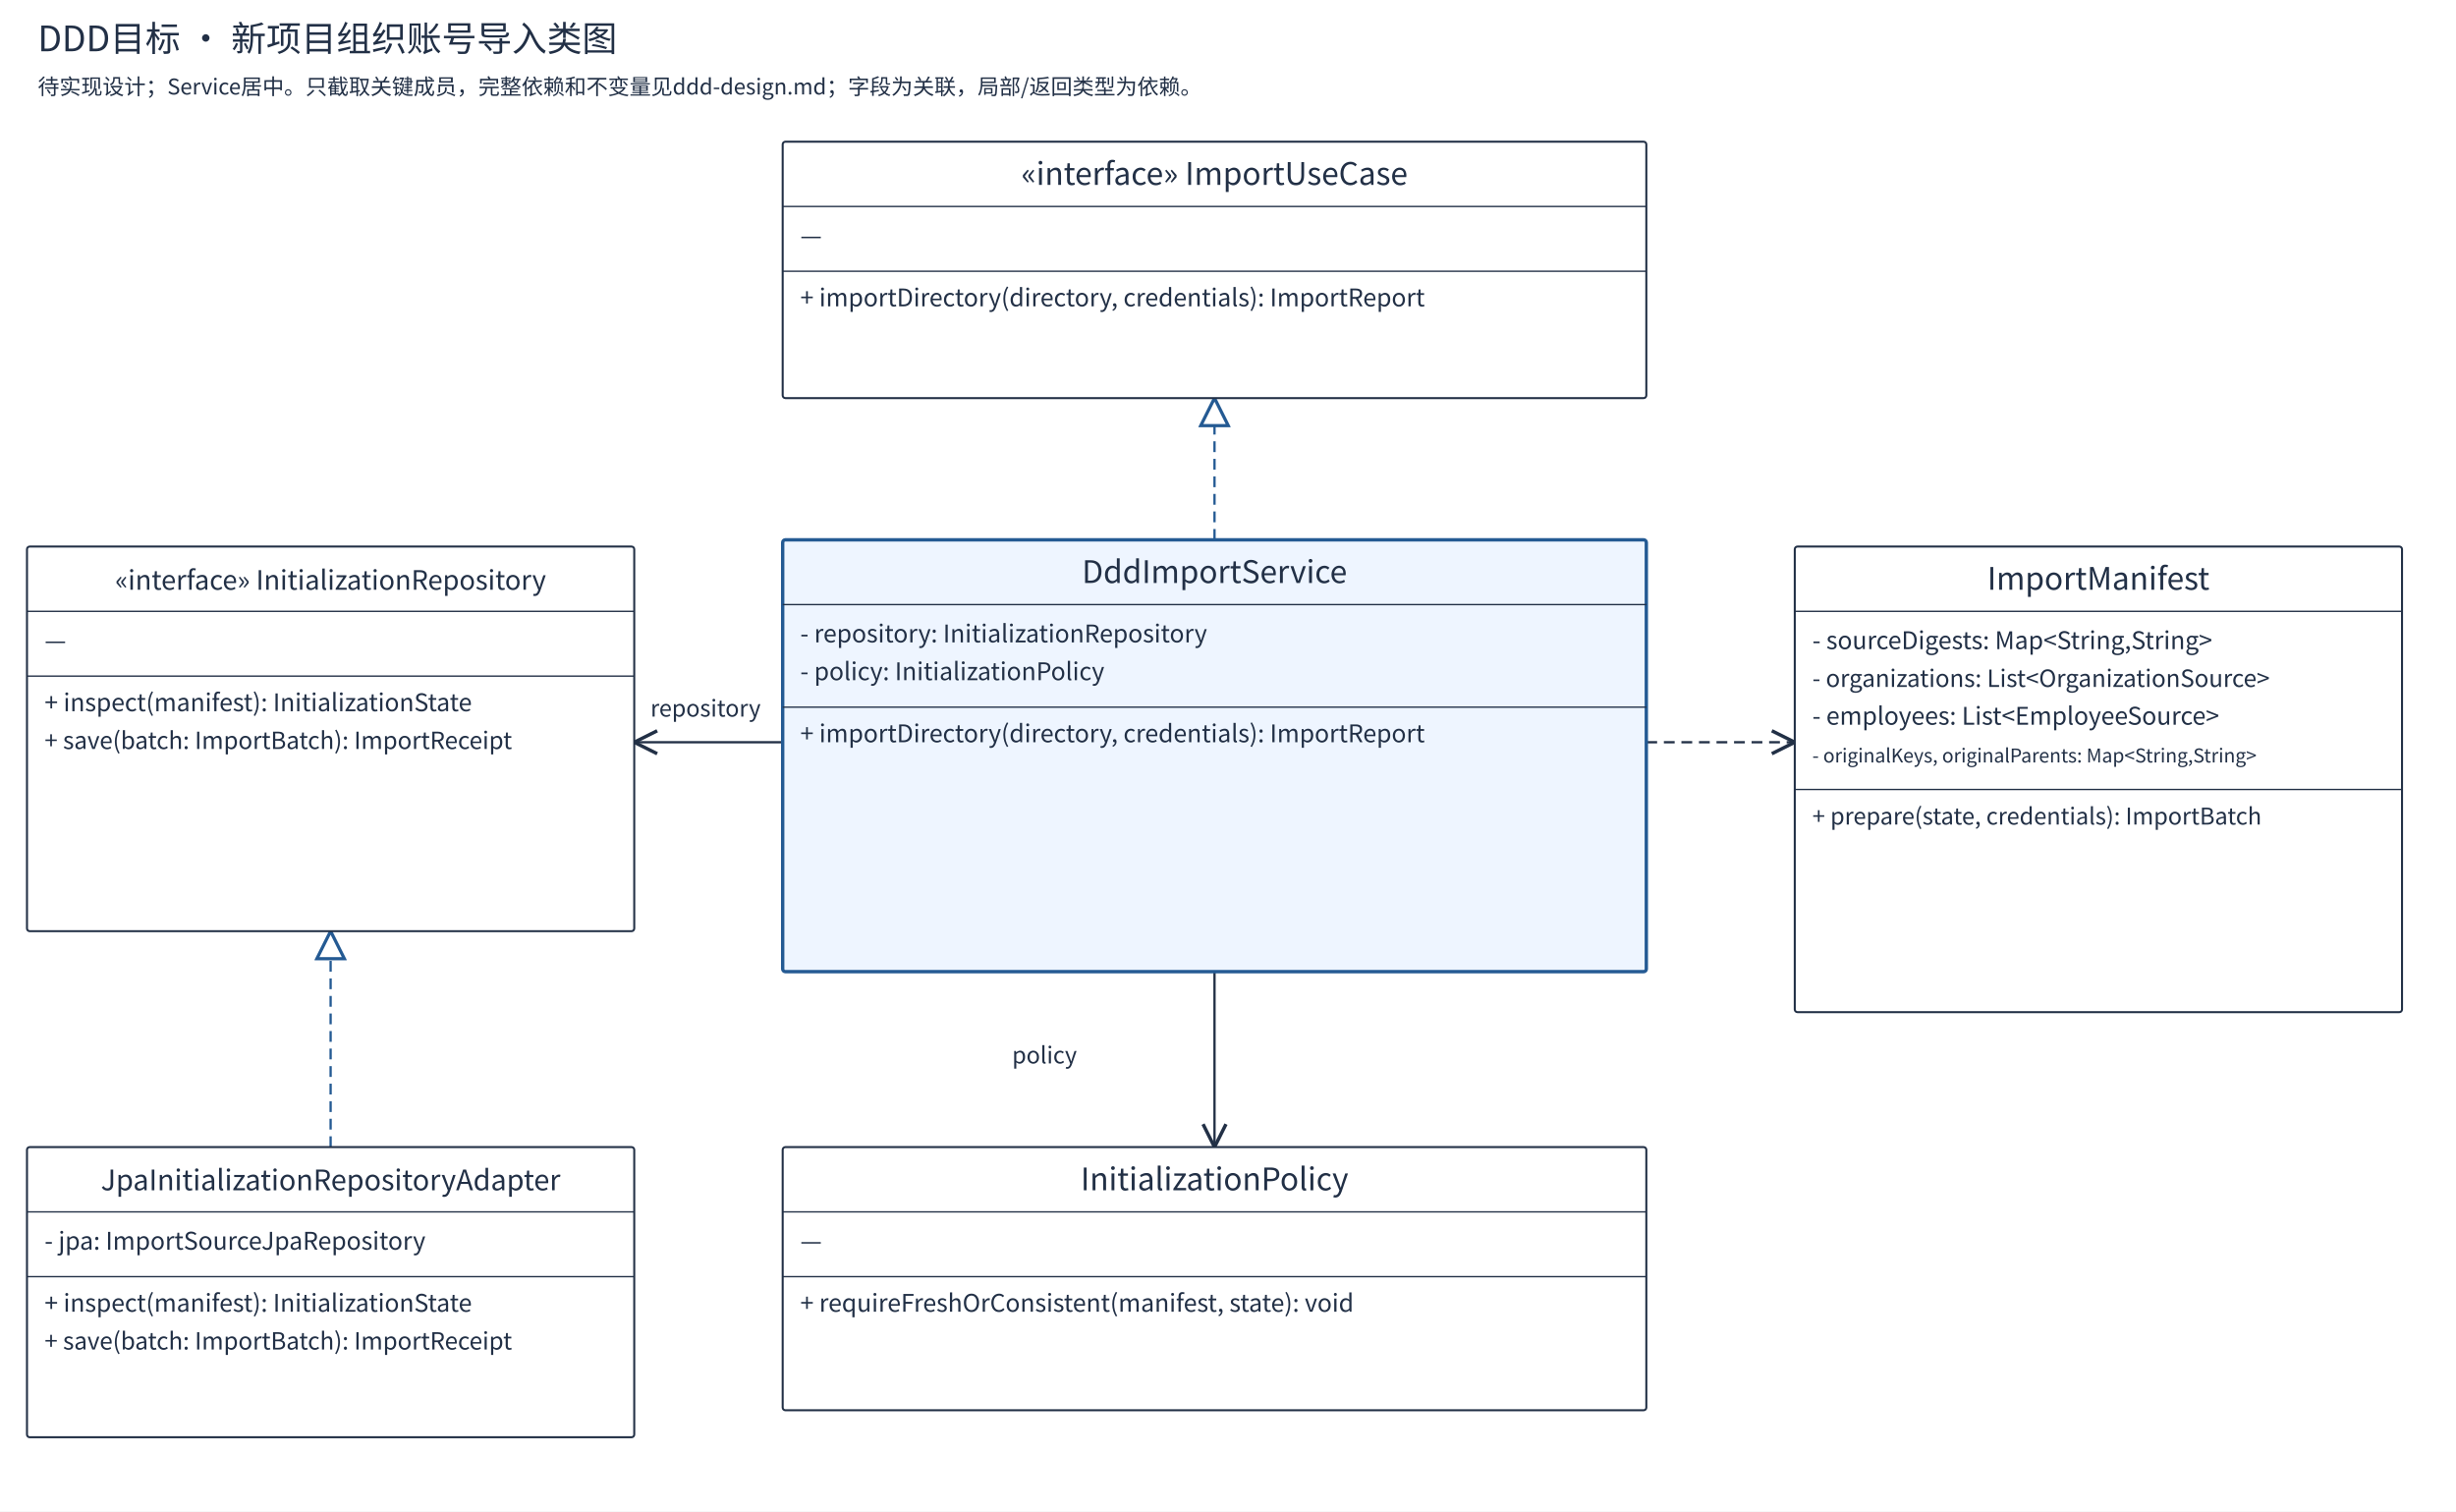
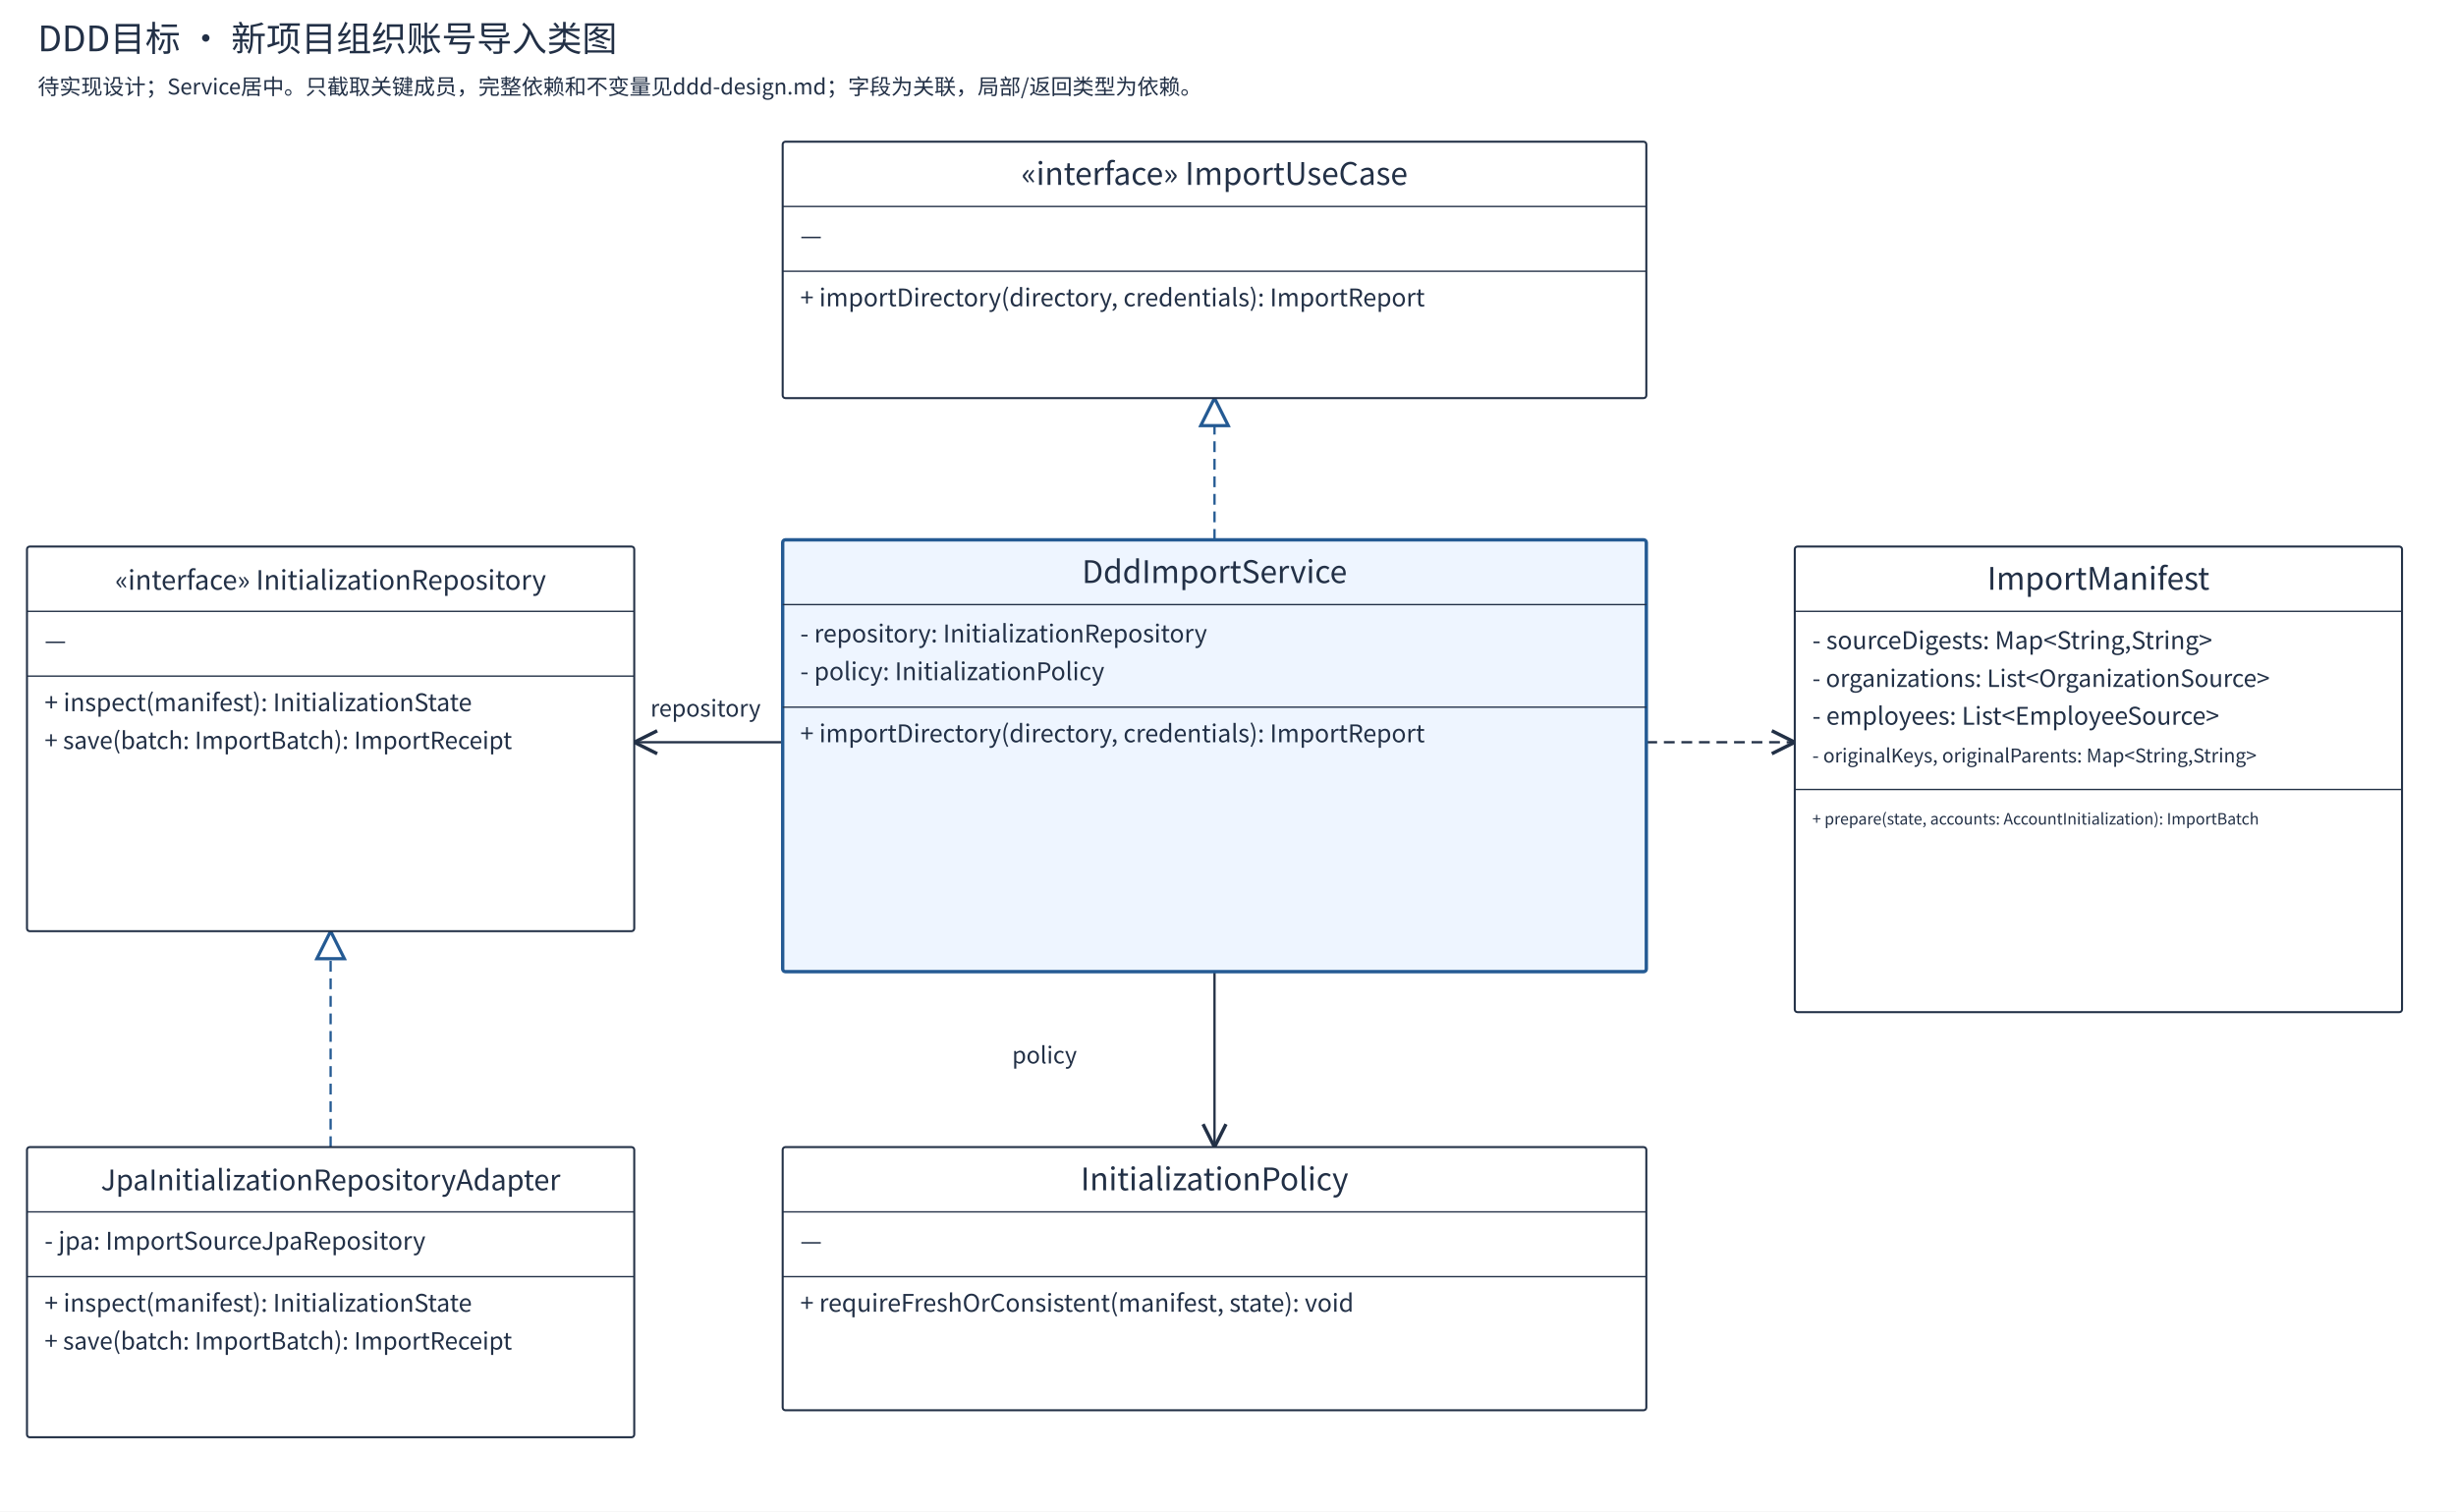
<svg xmlns="http://www.w3.org/2000/svg" width="1820" height="1120" viewBox="0 0 1820 1120">
  <defs>
    <marker id="open" markerWidth="12" markerHeight="12" refX="11" refY="6" orient="auto">
      <path d="M1,1 L11,6 L1,11" fill="none" stroke="#223046" stroke-width="1.5" />
    </marker>
    <marker id="triangle" markerWidth="14" markerHeight="14" refX="13" refY="7" orient="auto">
      <path d="M1,1 L13,7 L1,13 Z" fill="white" stroke="#245a93" stroke-width="1.4" />
    </marker>
    <marker id="filled" markerWidth="12" markerHeight="12" refX="11" refY="6" orient="auto">
      <path d="M1,1 L11,6 L1,11 Z" fill="#223046" />
    </marker>
  </defs>
  <rect width="100%" height="100%" fill="white" />
  <g font-family="Microsoft YaHei,Noto Sans CJK SC,Arial,sans-serif">
    <text x="28" y="38" font-size="26" text-anchor="start" fill="#223046">DDD目标 · 新项目组织账号导入类图</text>
    <text x="28" y="70" font-size="16" text-anchor="start" fill="#223046">待实现设计；Service居中。只截取关键成员，完整依赖和不变量见ddd-design.md；字段为关联，局部/返回类型为依赖。</text>
    <polyline points="900,400 900,295" fill="none" stroke="#245a93" stroke-width="1.7" stroke-dasharray="8 5" marker-end="url(#triangle)" />
    <polyline points="580,550 470,550" fill="none" stroke="#223046" stroke-width="1.7" marker-end="url(#open)" />
    <text x="482" y="531" font-size="17" text-anchor="start" fill="#223046">repository</text>
    <polyline points="1220,550 1330,550" fill="none" stroke="#223046" stroke-width="1.7" stroke-dasharray="8 5" marker-end="url(#open)" />
    <polyline points="900,720 900,850" fill="none" stroke="#223046" stroke-width="1.7" marker-end="url(#open)" />
    <text x="750" y="788" font-size="17" text-anchor="start" fill="#223046">policy</text>
    <polyline points="245,850 245,690" fill="none" stroke="#245a93" stroke-width="1.7" stroke-dasharray="8 5" marker-end="url(#triangle)" />
    <rect x="580" y="400" width="640" height="320" rx="2" fill="#eef5ff" stroke="#245a93" stroke-width="2.5" />
    <path d="M580,448H1220 M580,524H1220" stroke="#223046" />
    <text x="900" y="432" font-size="23" text-anchor="middle" fill="#223046">DddImportService</text>
    <text x="593" y="476" font-size="18" text-anchor="start" fill="#223046">- repository: InitializationRepository</text>
    <text x="593" y="504" font-size="18" text-anchor="start" fill="#223046">- policy: InitializationPolicy</text>
    <text x="593" y="550" font-size="18" text-anchor="start" fill="#223046">+ importDirectory(directory, credentials): ImportReport</text>
    <rect x="580" y="105" width="640" height="190" rx="2" fill="white" stroke="#223046" stroke-width="1.5" />
    <path d="M580,153H1220 M580,201H1220" stroke="#223046" />
    <text x="900" y="137" font-size="23" text-anchor="middle" fill="#223046">«interface» ImportUseCase</text>
    <text x="593" y="181" font-size="18" text-anchor="start" fill="#223046">—</text>
    <text x="593" y="227" font-size="18" text-anchor="start" fill="#223046">+ importDirectory(directory, credentials): ImportReport</text>
    <rect x="20" y="405" width="450" height="285" rx="2" fill="white" stroke="#223046" stroke-width="1.5" />
    <path d="M20,453H470 M20,501H470" stroke="#223046" />
    <text x="245" y="437" font-size="19.774" text-anchor="middle" fill="#223046">«interface» InitializationRepository</text>
    <text x="33" y="481" font-size="18" text-anchor="start" fill="#223046">—</text>
    <text x="33" y="527" font-size="17.966" text-anchor="start" fill="#223046">+ inspect(manifest): InitializationState</text>
    <text x="33" y="555" font-size="17.528" text-anchor="start" fill="#223046">+ save(batch: ImportBatch): ImportReceipt</text>
    <rect x="1330" y="405" width="450" height="345" rx="2" fill="white" stroke="#223046" stroke-width="1.5" />
    <path d="M1330,453H1780 M1330,585H1780" stroke="#223046" />
    <text x="1555" y="437" font-size="23" text-anchor="middle" fill="#223046">ImportManifest</text>
    <text x="1343" y="481" font-size="18" text-anchor="start" fill="#223046">- sourceDigests: Map&lt;String,String&gt;</text>
    <text x="1343" y="509" font-size="17.528" text-anchor="start" fill="#223046">- organizations: List&lt;OrganizationSource&gt;</text>
    <text x="1343" y="537" font-size="18" text-anchor="start" fill="#223046">- employees: List&lt;EmployeeSource&gt;</text>
    <text x="1343" y="565" font-size="14.091" text-anchor="start" fill="#223046">- originalKeys, originalParents: Map&lt;String,String&gt;</text>
-     <text x="1343" y="611" font-size="17.111" text-anchor="start" fill="#223046">+ prepare(state, credentials): ImportBatch</text>
+     <text x="1343" y="611" font-size="11.591" text-anchor="start" fill="#223046">+ prepare(state, accounts: AccountInitialization): ImportBatch</text>
    <rect x="580" y="850" width="640" height="195" rx="2" fill="white" stroke="#223046" stroke-width="1.5" />
    <path d="M580,898H1220 M580,946H1220" stroke="#223046" />
    <text x="900" y="882" font-size="23" text-anchor="middle" fill="#223046">InitializationPolicy</text>
    <text x="593" y="926" font-size="18" text-anchor="start" fill="#223046">—</text>
    <text x="593" y="972" font-size="18" text-anchor="start" fill="#223046">+ requireFreshOrConsistent(manifest, state): void</text>
    <rect x="20" y="850" width="450" height="215" rx="2" fill="white" stroke="#223046" stroke-width="1.5" />
    <path d="M20,898H470 M20,946H470" stroke="#223046" />
    <text x="245" y="882" font-size="20.937" text-anchor="middle" fill="#223046">JpaInitializationRepositoryAdapter</text>
    <text x="33" y="926" font-size="18" text-anchor="start" fill="#223046">- jpa: ImportSourceJpaRepository</text>
    <text x="33" y="972" font-size="17.966" text-anchor="start" fill="#223046">+ inspect(manifest): InitializationState</text>
    <text x="33" y="1000" font-size="17.528" text-anchor="start" fill="#223046">+ save(batch: ImportBatch): ImportReceipt</text>
  </g>
</svg>
